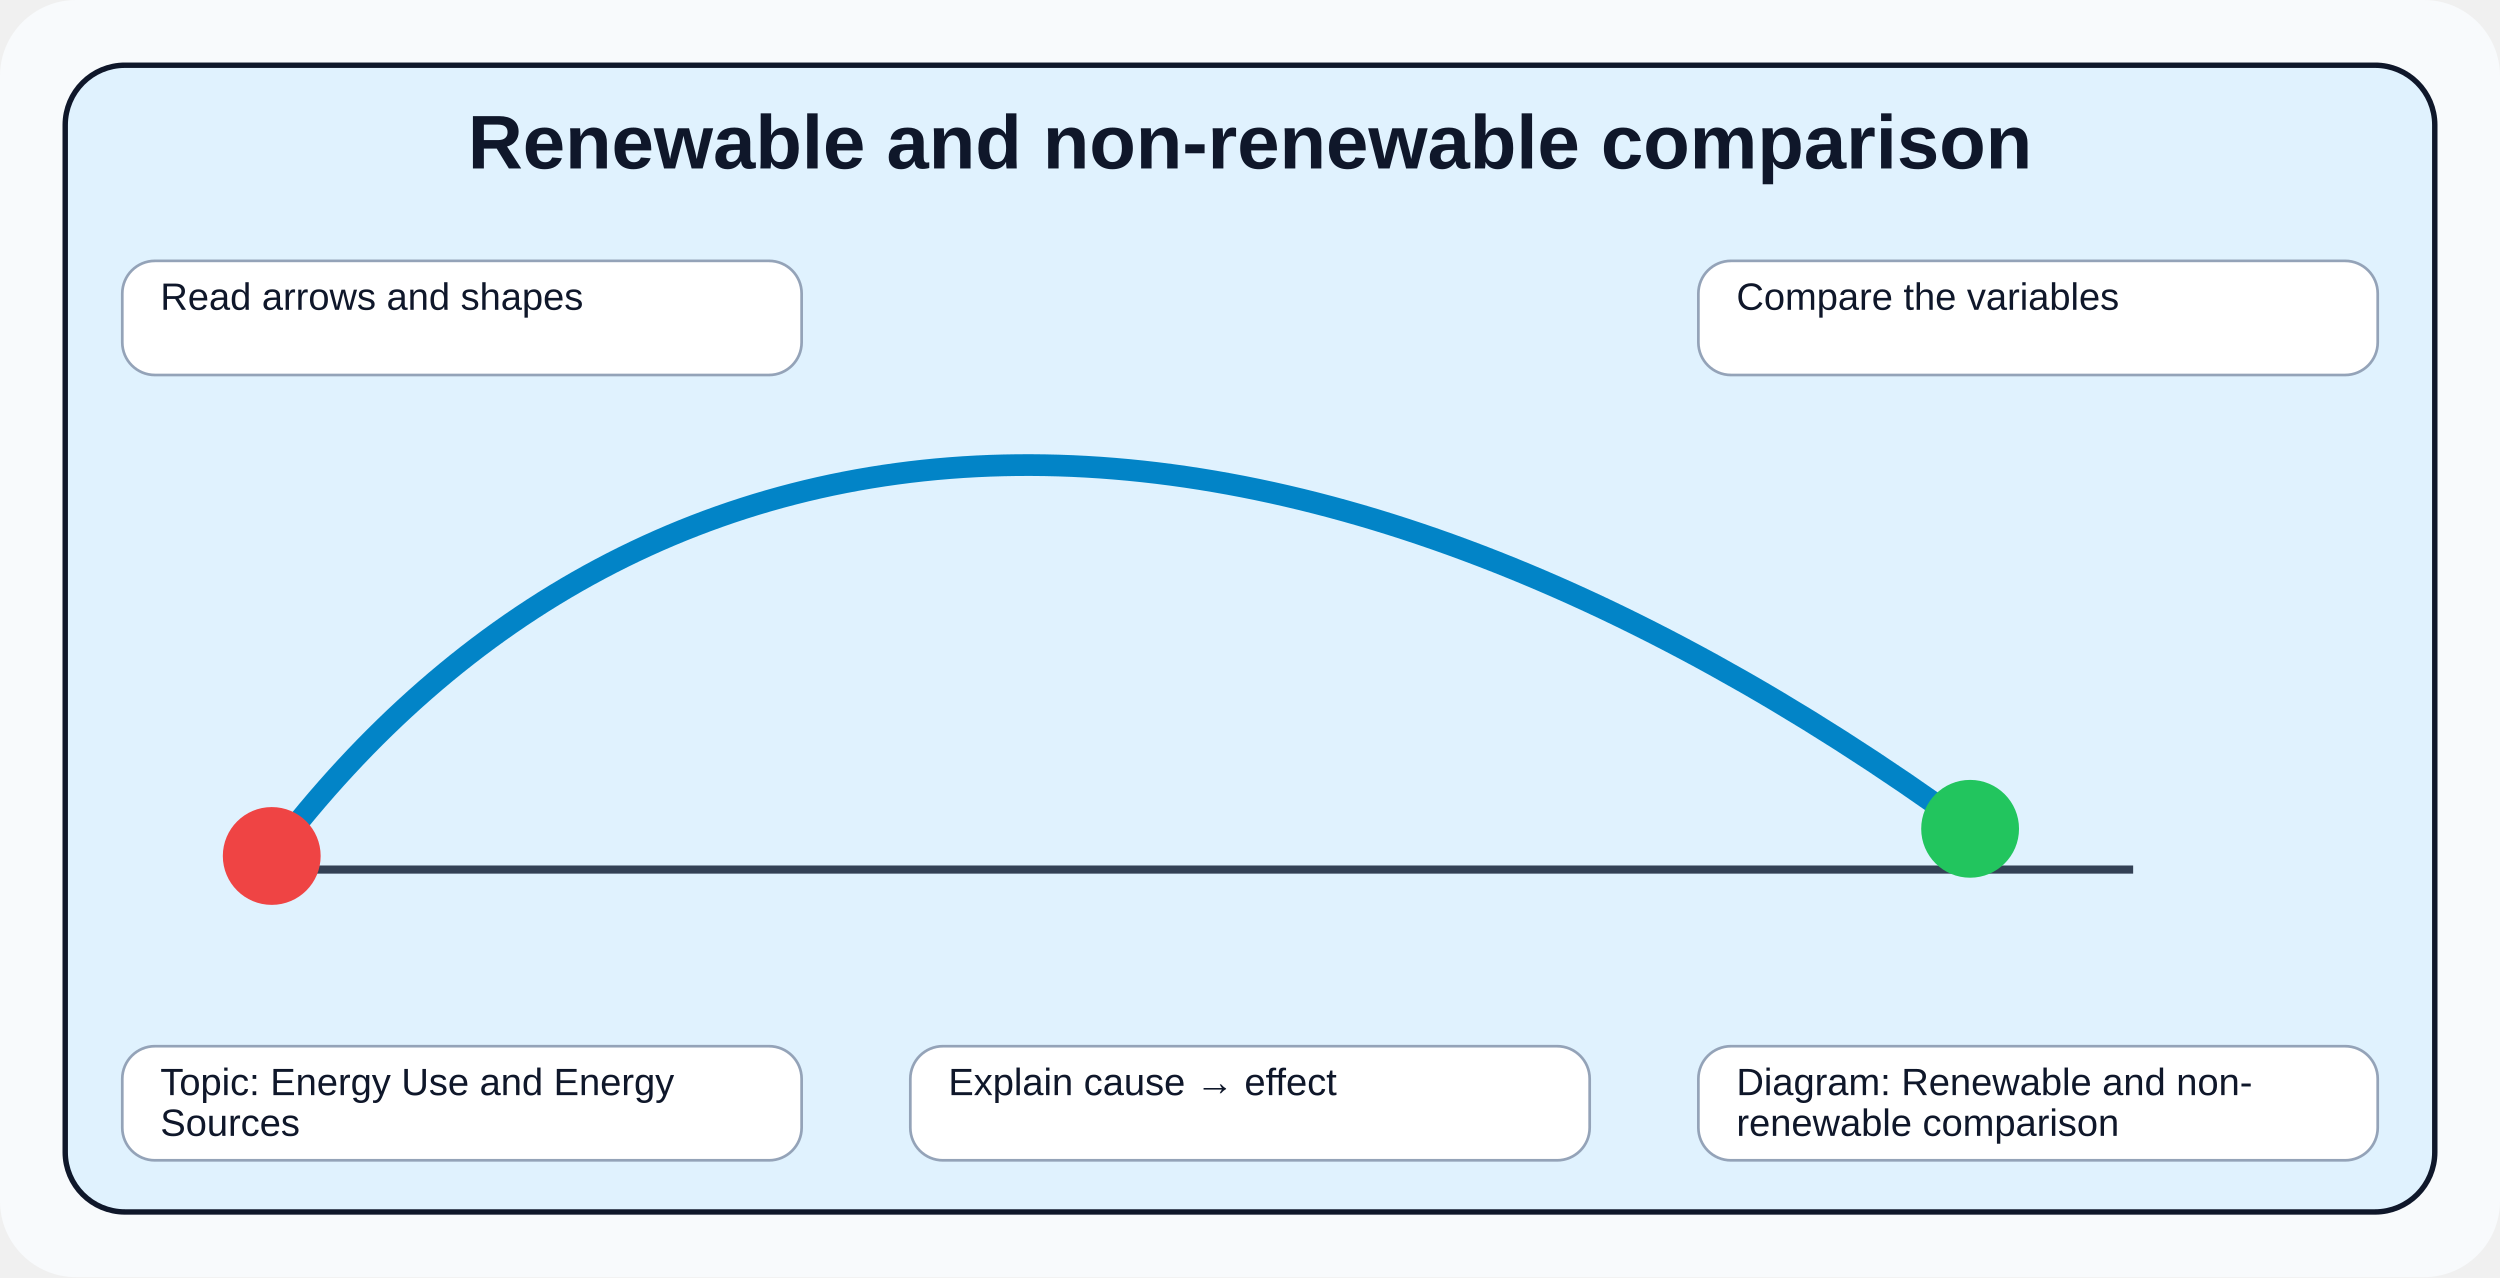
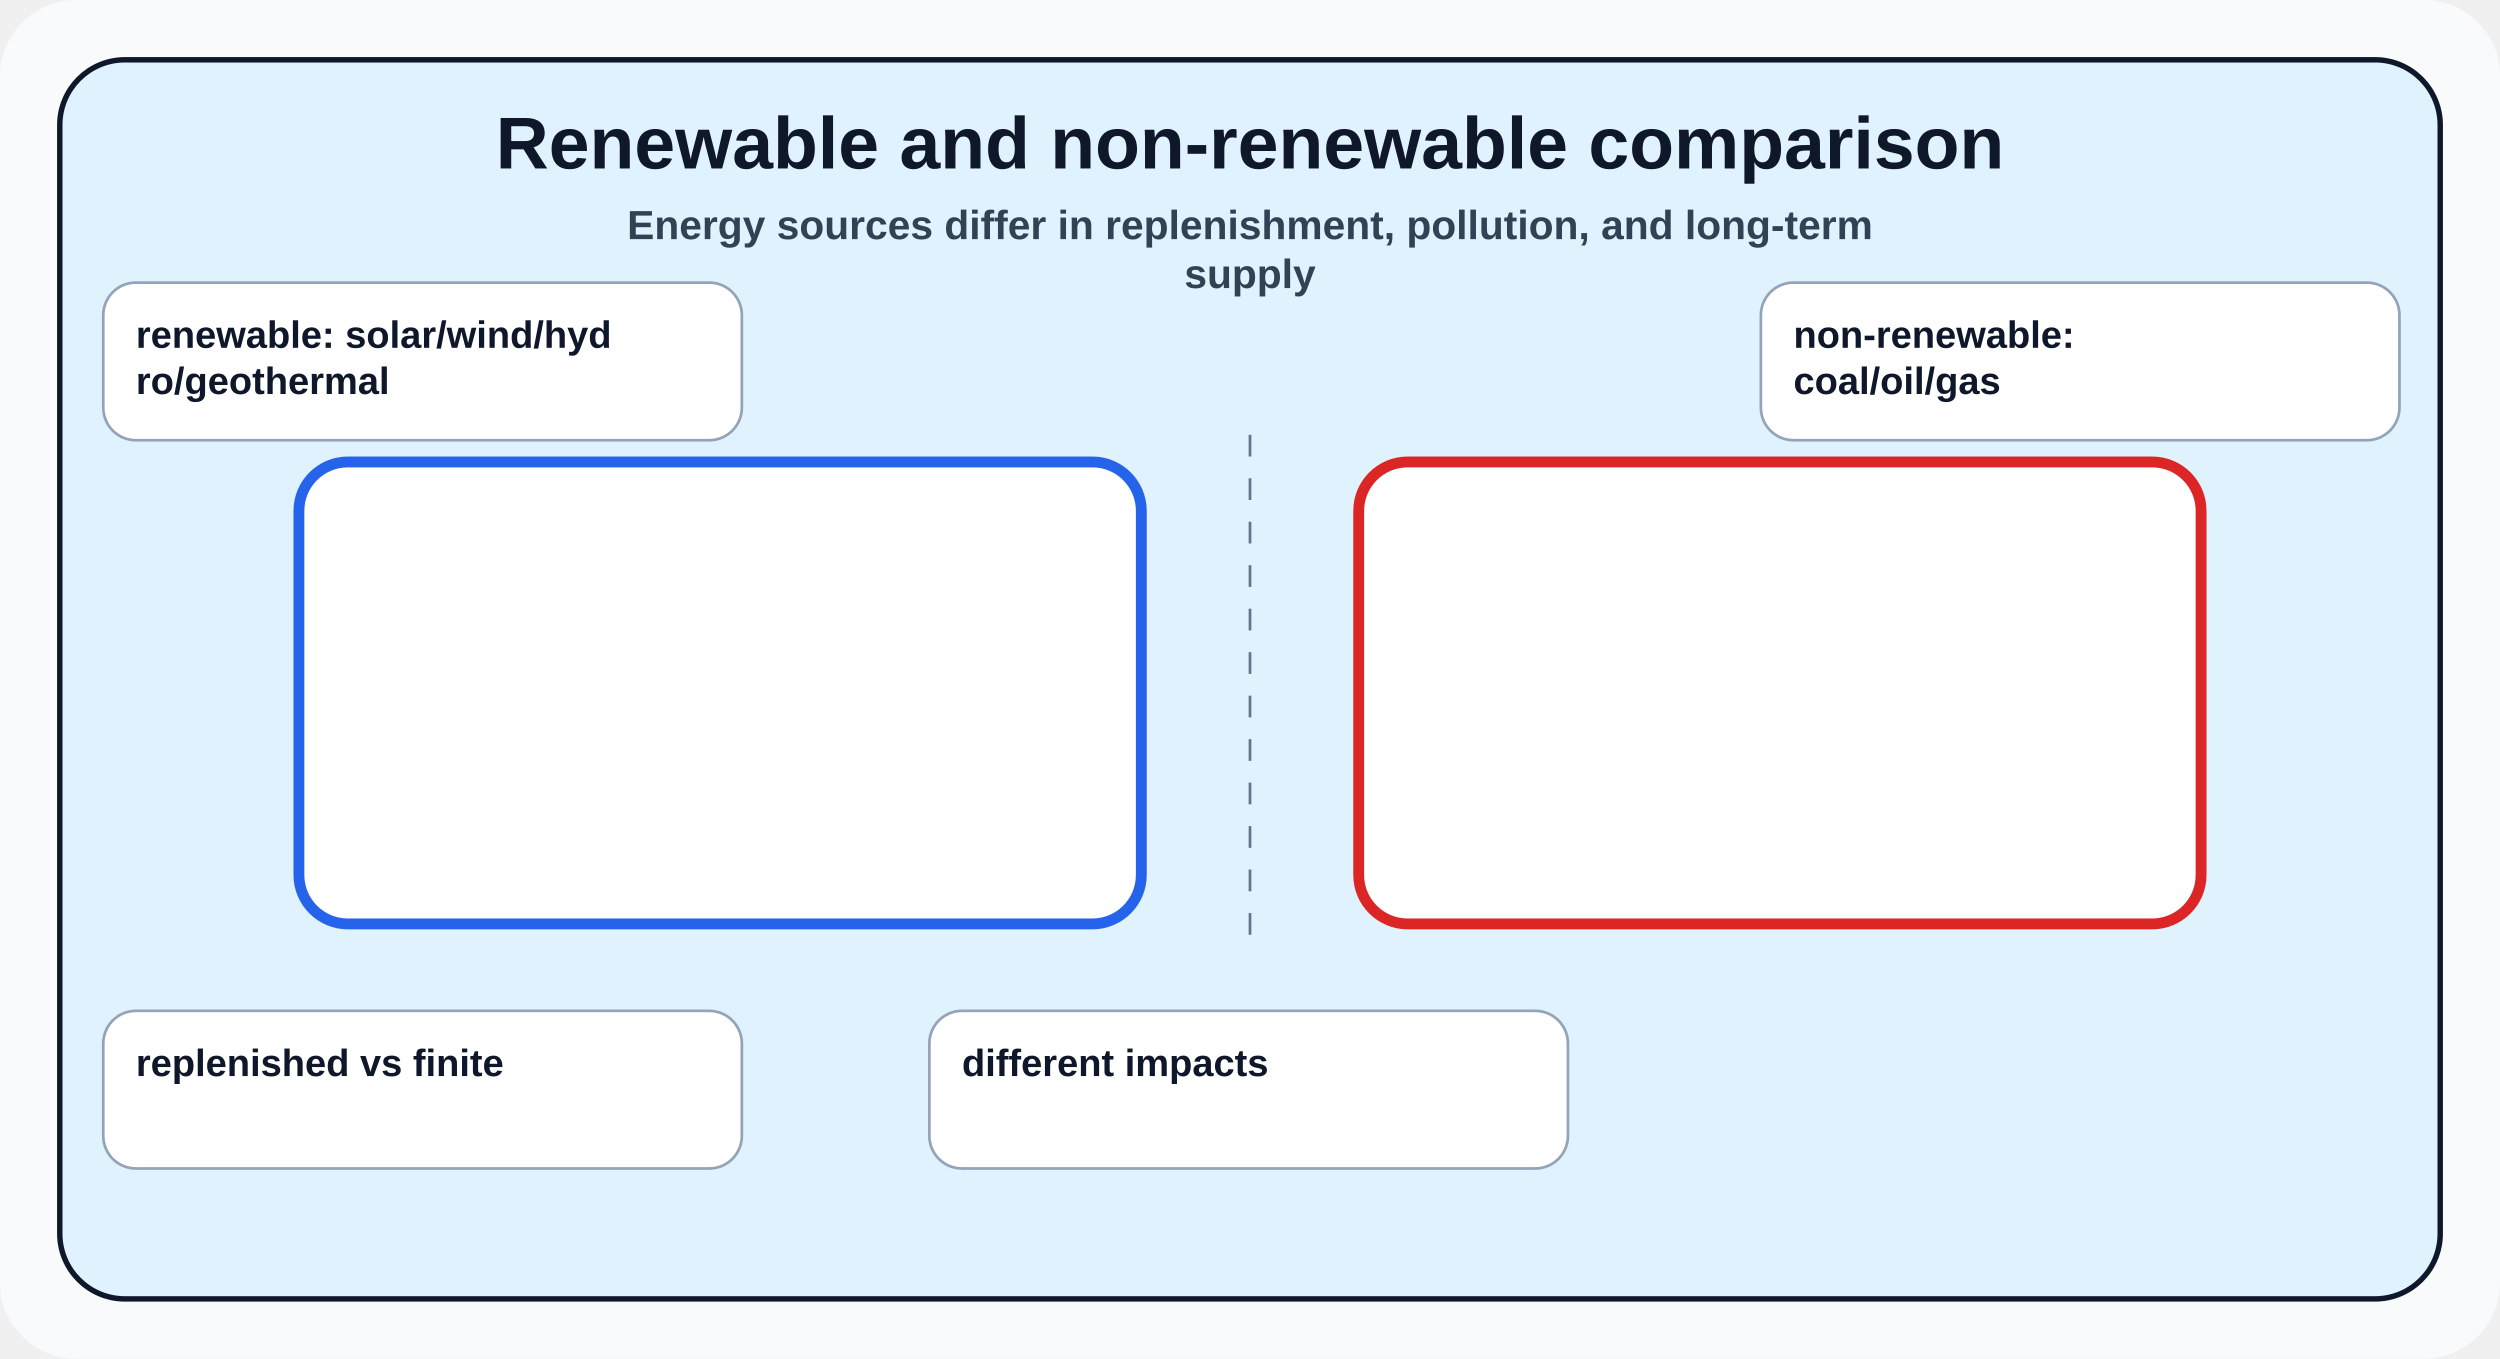
- <svg xmlns="http://www.w3.org/2000/svg" width="100%" height="470" viewBox="0 0 920 470" role="img" aria-labelledby="title desc">
-   <rect width="920" height="470" rx="28" fill="#f8fafc" />
-   <rect x="24" y="24" width="872" height="422" rx="22" fill="#e0f2fe" stroke="#0f172a" stroke-width="2" />
-   <text x="460" y="62" text-anchor="middle" font-family="Arial, sans-serif" font-size="28" font-weight="700" fill="#0f172a">Renewable and non-renewable comparison</text>
-   <path d="M100 315 C240 130, 470 120, 725 305" fill="none" stroke="#0284c7" stroke-width="8" />
-   <line x1="100" y1="320" x2="785" y2="320" stroke="#334155" stroke-width="3" />
-   <circle cx="100" cy="315" r="18" fill="#ef4444" />
-   <circle cx="725" cy="305" r="18" fill="#22c55e" />
-   <rect x="45" y="385" width="250" height="42" rx="12" fill="#ffffff" stroke="#94a3b8" />
-   <text x="59" y="403" font-family="Arial, sans-serif" font-size="14" fill="#0f172a">Topic: Energy Use and Energy</text>
-   <text x="59" y="418" font-family="Arial, sans-serif" font-size="14" fill="#0f172a">Sources</text>
-   <rect x="625" y="385" width="250" height="42" rx="12" fill="#ffffff" stroke="#94a3b8" />
-   <text x="639" y="403" font-family="Arial, sans-serif" font-size="14" fill="#0f172a">Diagram: Renewable and non-</text>
-   <text x="639" y="418" font-family="Arial, sans-serif" font-size="14" fill="#0f172a">renewable comparison</text>
-   <rect x="45" y="96" width="250" height="42" rx="12" fill="#ffffff" stroke="#94a3b8" />
-   <text x="59" y="114" font-family="Arial, sans-serif" font-size="14" fill="#0f172a">Read arrows and shapes</text>
-   <rect x="625" y="96" width="250" height="42" rx="12" fill="#ffffff" stroke="#94a3b8" />
-   <text x="639" y="114" font-family="Arial, sans-serif" font-size="14" fill="#0f172a">Compare the variables</text>
-   <rect x="335" y="385" width="250" height="42" rx="12" fill="#ffffff" stroke="#94a3b8" />
-   <text x="349" y="403" font-family="Arial, sans-serif" font-size="14" fill="#0f172a">Explain cause → effect</text>
+ <svg xmlns="http://www.w3.org/2000/svg" width="100%" height="500" viewBox="0 0 920 500" role="img" aria-labelledby="title desc">
+   <rect width="920" height="500" rx="28" fill="#f8fafc" />
+   <rect x="22" y="22" width="876" height="456" rx="24" fill="#e0f2fe" stroke="#0f172a" stroke-width="2" />
+   <text x="460" y="62" text-anchor="middle" font-family="Arial, sans-serif" font-size="27" font-weight="800" fill="#0f172a">Renewable and non-renewable comparison</text>
+   <text x="460" y="88" text-anchor="middle" font-family="Arial, sans-serif" font-size="15" font-weight="600" fill="#334155">Energy sources differ in replenishment, pollution, and long-term</text>
+   <text x="460" y="106" text-anchor="middle" font-family="Arial, sans-serif" font-size="15" font-weight="600" fill="#334155">supply</text>
+   <rect x="110" y="170" width="310" height="170" rx="18" fill="#ffffff" stroke="#2563eb" stroke-width="4" />
+   <rect x="500" y="170" width="310" height="170" rx="18" fill="#ffffff" stroke="#dc2626" stroke-width="4" />
+   <line x1="460" y1="160" x2="460" y2="350" stroke="#64748b" stroke-dasharray="8 8" />
+   <rect x="38" y="104" width="235" height="58" rx="12" fill="#ffffff" stroke="#94a3b8" />
+   <text x="50" y="128" text-anchor="start" font-family="Arial, sans-serif" font-size="14" font-weight="600" fill="#0f172a">renewable: solar/wind/hyd</text>
+   <text x="50" y="145" text-anchor="start" font-family="Arial, sans-serif" font-size="14" font-weight="600" fill="#0f172a">ro/geothermal</text>
+   <rect x="648" y="104" width="235" height="58" rx="12" fill="#ffffff" stroke="#94a3b8" />
+   <text x="660" y="128" text-anchor="start" font-family="Arial, sans-serif" font-size="14" font-weight="600" fill="#0f172a">non-renewable:</text>
+   <text x="660" y="145" text-anchor="start" font-family="Arial, sans-serif" font-size="14" font-weight="600" fill="#0f172a">coal/oil/gas</text>
+   <rect x="38" y="372" width="235" height="58" rx="12" fill="#ffffff" stroke="#94a3b8" />
+   <text x="50" y="396" text-anchor="start" font-family="Arial, sans-serif" font-size="14" font-weight="600" fill="#0f172a">replenished vs finite</text>
+   <rect x="342" y="372" width="235" height="58" rx="12" fill="#ffffff" stroke="#94a3b8" />
+   <text x="354" y="396" text-anchor="start" font-family="Arial, sans-serif" font-size="14" font-weight="600" fill="#0f172a">different impacts</text>
</svg>
